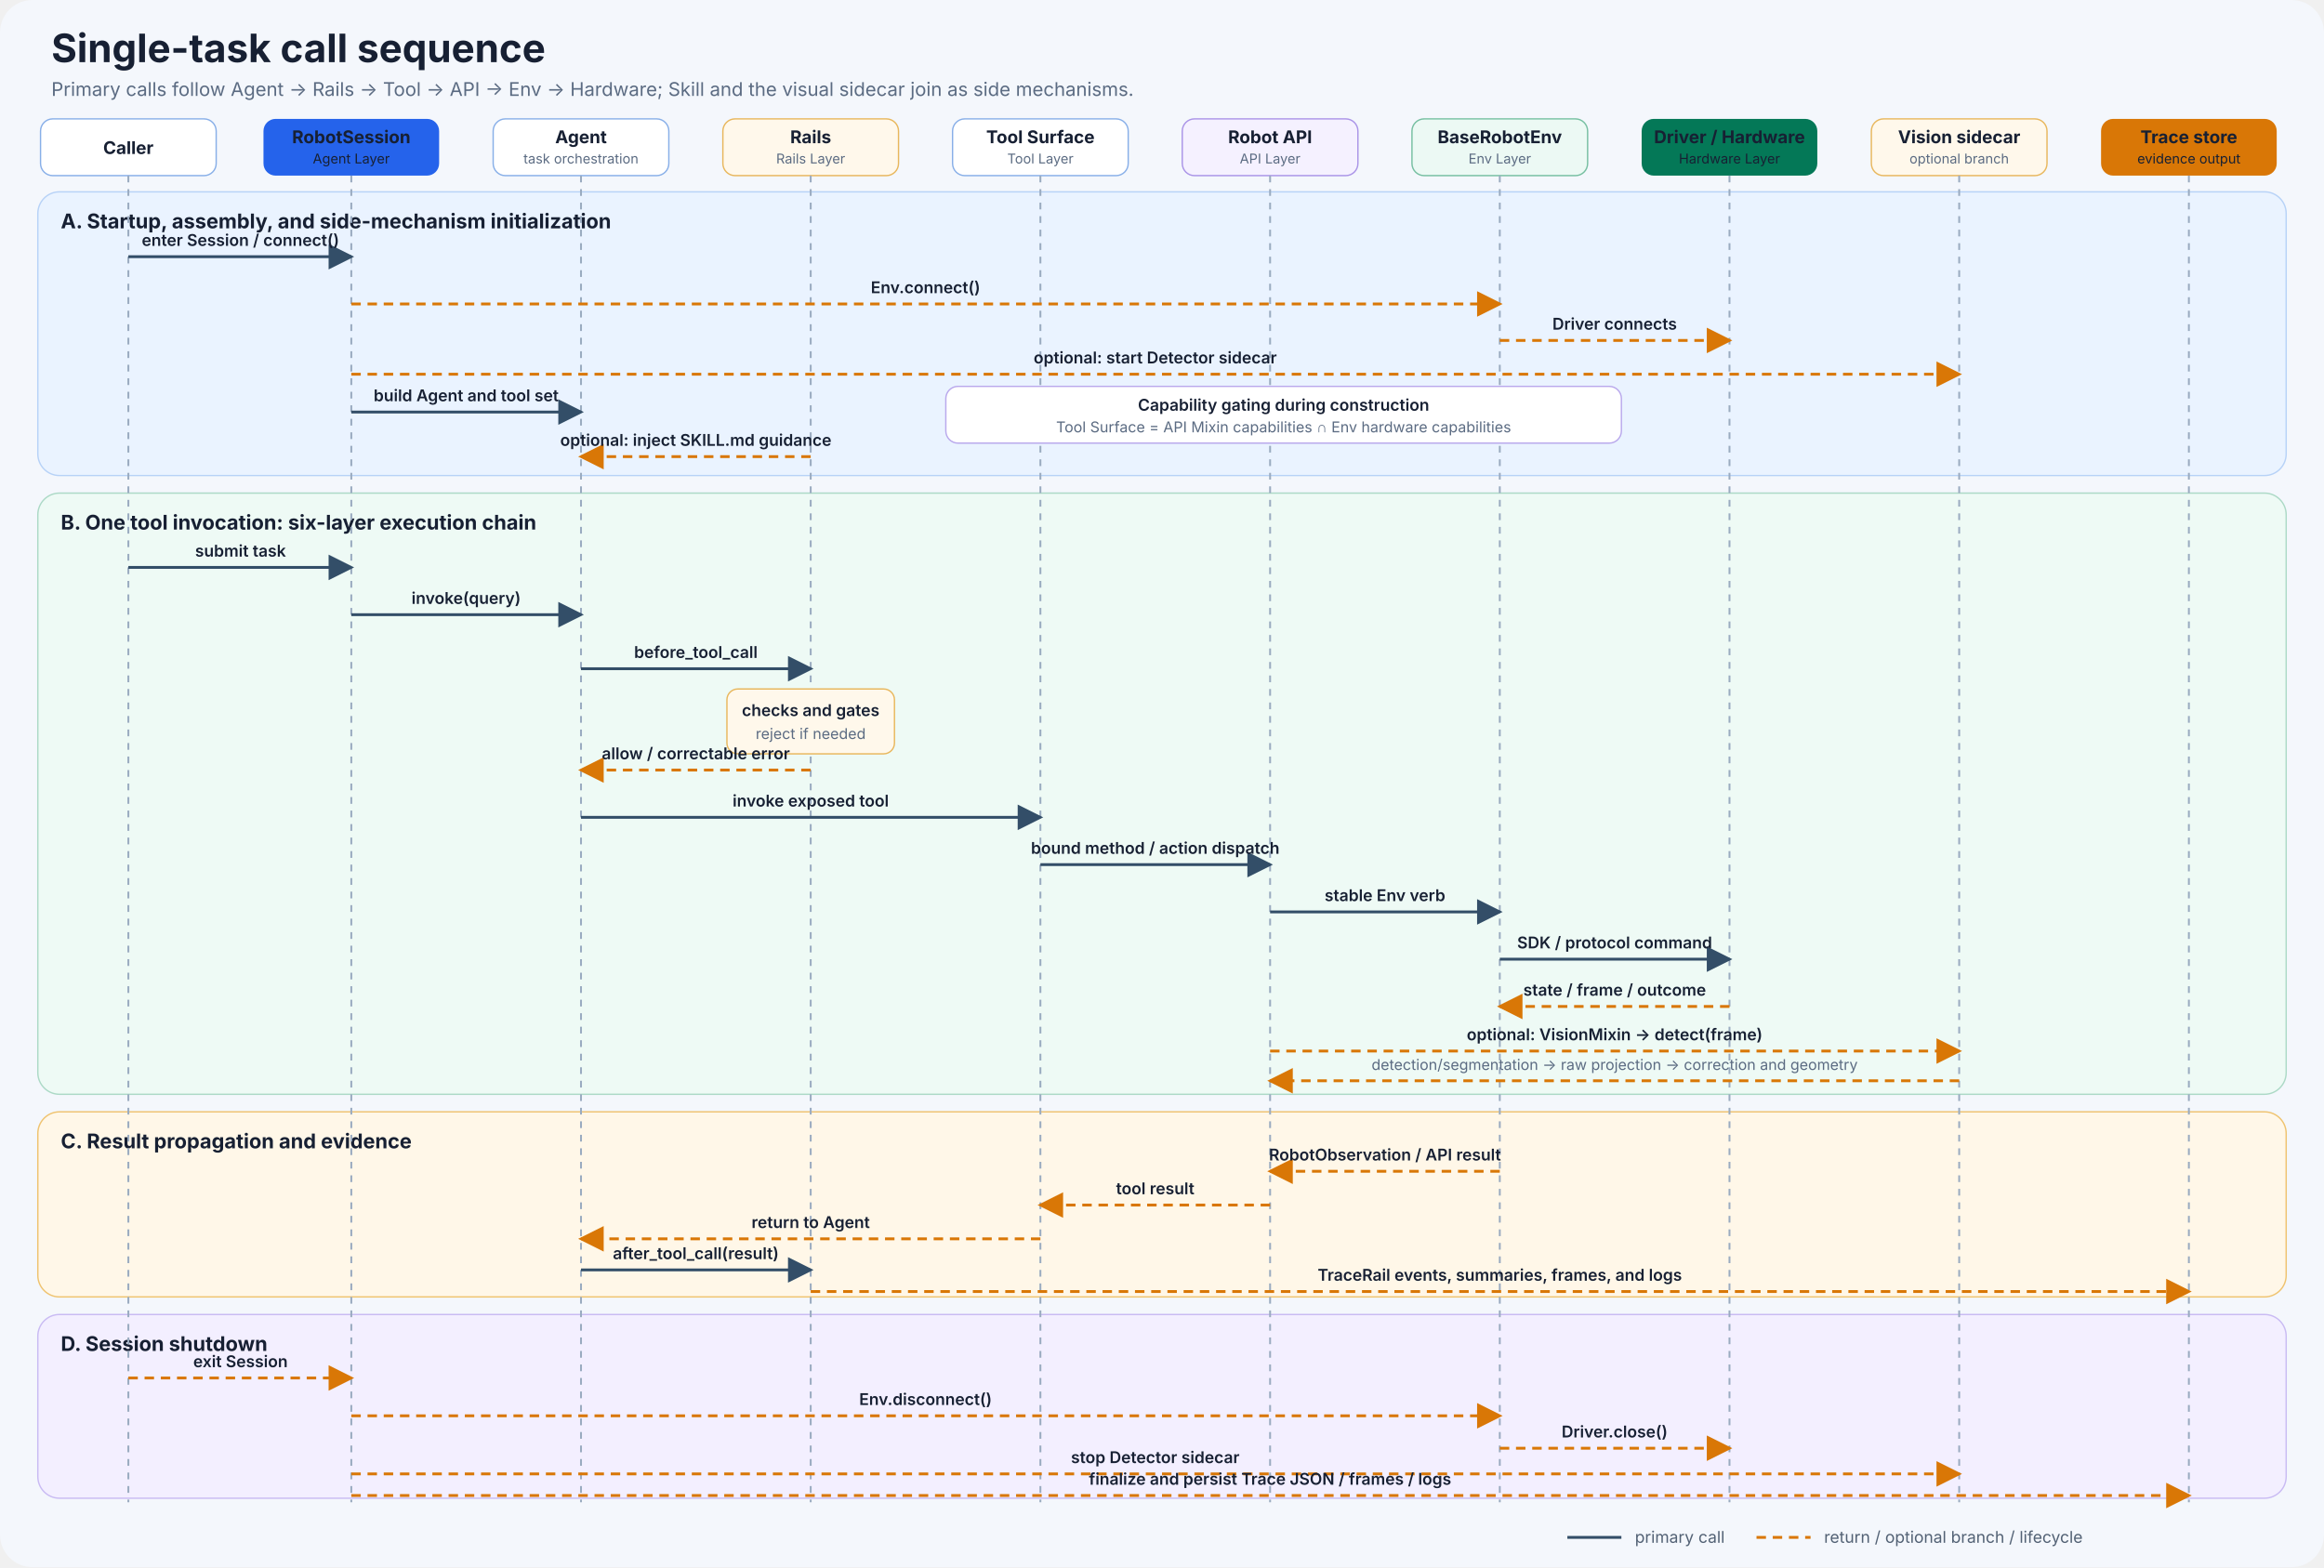
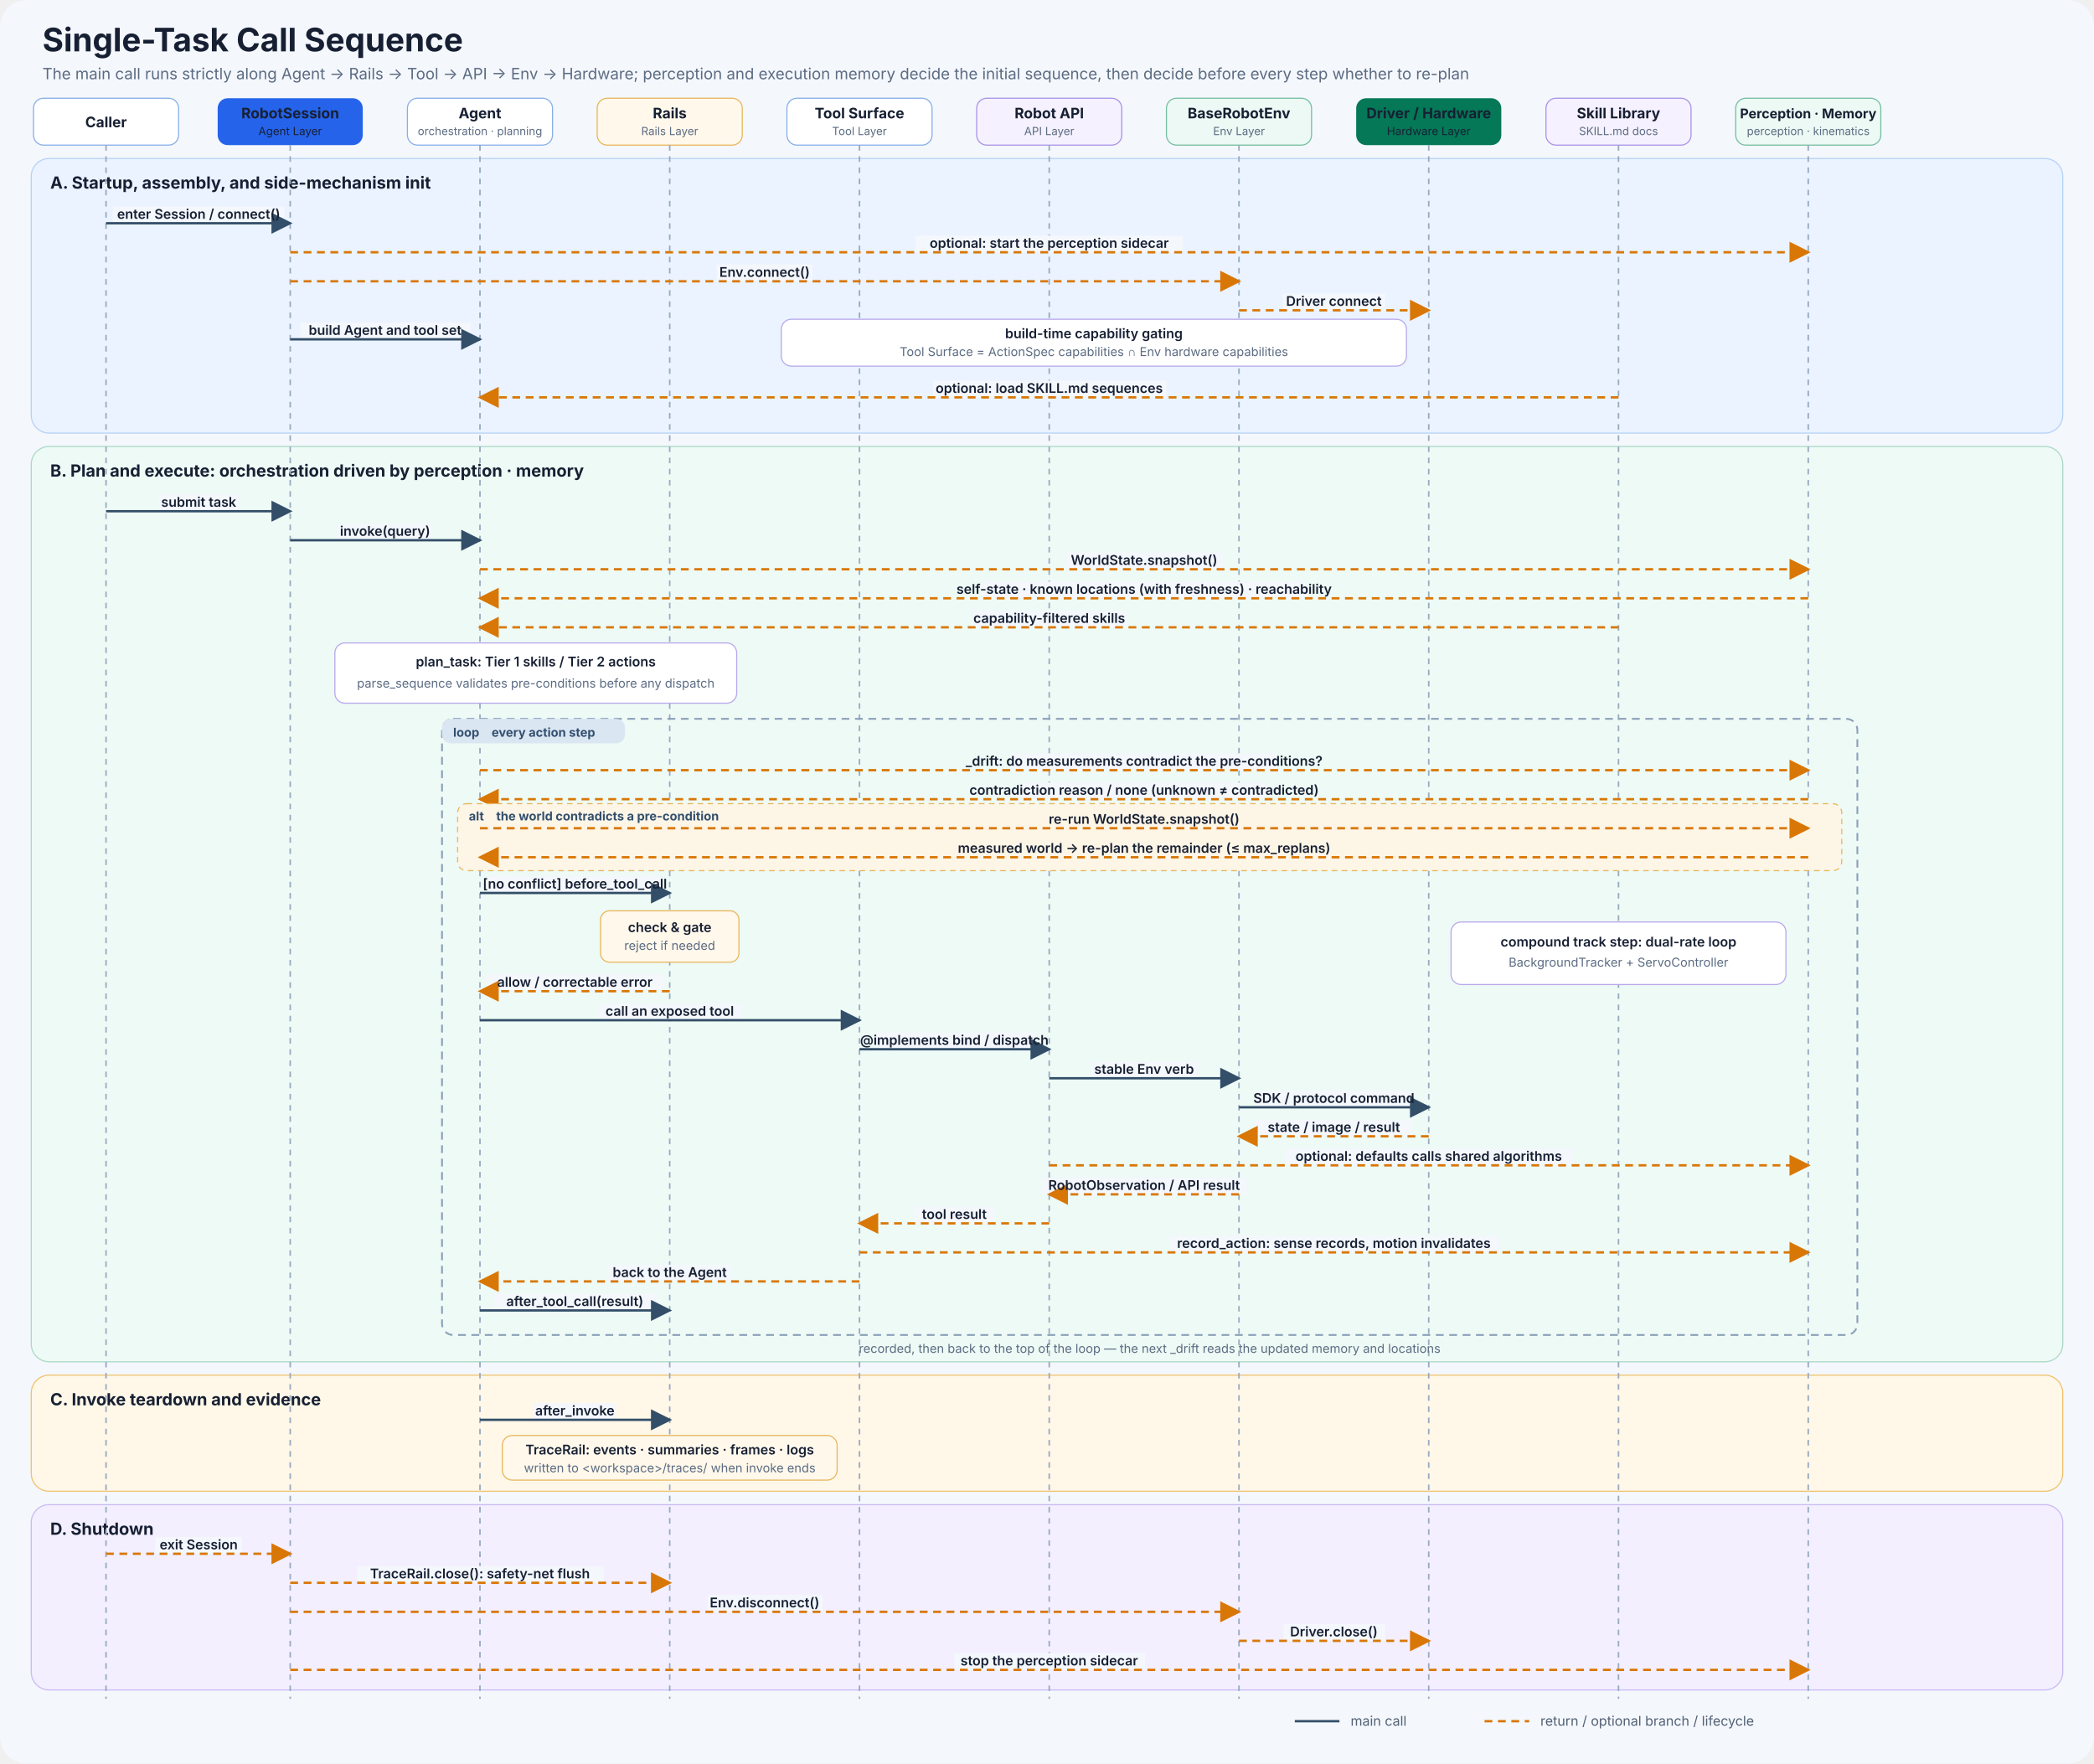
- <svg xmlns="http://www.w3.org/2000/svg" width="1720" height="1160" viewBox="0 0 1720 1160" role="img" aria-labelledby="title desc">
+ <svg xmlns="http://www.w3.org/2000/svg" width="1876" height="1580" viewBox="0 0 1876 1580" role="img" aria-labelledby="title desc">
  <defs>
    <marker id="arrow" markerWidth="9" markerHeight="9" refX="8" refY="4.5" orient="auto">
      <path d="M0 0L9 4.5L0 9Z" fill="#334e68" />
    </marker>
    <marker id="ret-arrow" markerWidth="9" markerHeight="9" refX="8" refY="4.5" orient="auto">
      <path d="M0 0L9 4.5L0 9Z" fill="#d97706" />
    </marker>
-     <style>text{font-family:Inter,"Segoe UI",Arial,sans-serif;fill:#172033}.title{font-size:29px;font-weight:700}.subtitle{font-size:14px;fill:#5b6b82}.actor{font-size:13px;font-weight:700}.actor-sub{font-size:10px;fill:#5b6b82}.phase{font-size:15px;font-weight:700}.msg{font-size:12px;font-weight:600}.note{font-size:11px;fill:#5b6b82}.call{stroke:#334e68;stroke-width:2.1;marker-end:url(#arrow)}.ret{stroke:#d97706;stroke-width:2.1;stroke-dasharray:7 5;marker-end:url(#ret-arrow)}.life{stroke:#9aabc0;stroke-width:1.4;stroke-dasharray:5 5}.legend{font-size:12px;fill:#526174}</style>
+     <style>text{font-family:Inter,"Segoe UI",Arial,sans-serif;fill:#172033}.title{font-size:29px;font-weight:700}.subtitle{font-size:14px;fill:#5b6b82}.actor{font-size:13px;font-weight:700}.actor-sub{font-size:10px;fill:#5b6b82}.phase{font-size:15px;font-weight:700}.msg{font-size:12px;font-weight:600}.note{font-size:11px;fill:#5b6b82}.call{stroke:#334e68;stroke-width:2.1;marker-end:url(#arrow)}.ret{stroke:#d97706;stroke-width:2.1;stroke-dasharray:7 5;marker-end:url(#ret-arrow)}.life{stroke:#9aabc0;stroke-width:1.4;stroke-dasharray:5 5}.legend{font-size:12px;fill:#526174}.bg{fill:#f4f7fc}.bg2{fill:#fdf5e6}.frame{fill:none;stroke:#8aa0b8;stroke-width:1.6;stroke-dasharray:7 5}.tag{font-size:11px;font-weight:700;fill:#33506e}</style>
  </defs>
-   <rect width="1720" height="1160" rx="24" fill="#f4f7fc" />
-   <text x="38" y="46" class="title">Single-task call sequence</text>
-   <text x="38" y="71" class="subtitle">Primary calls follow Agent → Rails → Tool → API → Env → Hardware; Skill and the visual sidecar join as side mechanisms.</text>
-   <rect x="28" y="142" width="1664" height="210" rx="16" fill="#eaf3ff" stroke="#b7d2f7" />
-   <text x="45" y="169" class="phase" fill="#1d4ed8">A. Startup, assembly, and side-mechanism initialization</text>
-   <rect x="28" y="365" width="1664" height="445" rx="16" fill="#eefaf5" stroke="#acd9c6" />
-   <text x="45" y="392" class="phase" fill="#047857">B. One tool invocation: six-layer execution chain</text>
-   <rect x="28" y="823" width="1664" height="137" rx="16" fill="#fff7e8" stroke="#efc36f" />
-   <text x="45" y="850" class="phase" fill="#b45309">C. Result propagation and evidence</text>
-   <rect x="28" y="973" width="1664" height="136" rx="16" fill="#f3efff" stroke="#c9bbf3" />
-   <text x="45" y="1000" class="phase" fill="#6d28d9">D. Session shutdown</text>
+   <rect width="1876" height="1580" rx="24" fill="#f4f7fc" />
+   <text x="38" y="46" class="title">Single-Task Call Sequence</text>
+   <text x="38" y="71" class="subtitle">The main call runs strictly along Agent → Rails → Tool → API → Env → Hardware; perception and execution memory decide the initial sequence, then decide before every step whether to re-plan</text>
+   <rect x="28" y="142" width="1820" height="246" rx="16" fill="#eaf3ff" stroke="#b7d2f7" />
+   <text x="45" y="169" class="phase" fill="#1d4ed8">A. Startup, assembly, and side-mechanism init</text>
+   <rect x="28" y="400" width="1820" height="820" rx="16" fill="#eefaf5" stroke="#acd9c6" />
+   <text x="45" y="427" class="phase" fill="#047857">B. Plan and execute: orchestration driven by perception · memory</text>
+   <rect x="28" y="1232" width="1820" height="104" rx="16" fill="#fff7e8" stroke="#efc36f" />
+   <text x="45" y="1259" class="phase" fill="#b45309">C. Invoke teardown and evidence</text>
+   <rect x="28" y="1348" width="1820" height="166" rx="16" fill="#f3efff" stroke="#c9bbf3" />
+   <text x="45" y="1375" class="phase" fill="#6d28d9">D. Shutdown</text>
  <g>
    <rect x="30" y="88" width="130" height="42" rx="9" fill="#fff" stroke="#88afe8" />
    <text x="95" y="114" text-anchor="middle" class="actor">Caller</text>
    <rect x="195" y="88" width="130" height="42" rx="9" fill="#2563eb" />
    <text x="260" y="106" text-anchor="middle" font-size="13" font-weight="700" fill="#fff">RobotSession</text>
    <text x="260" y="121" text-anchor="middle" font-size="10" fill="#dbeafe">Agent Layer</text>
    <rect x="365" y="88" width="130" height="42" rx="9" fill="#fff" stroke="#88afe8" />
    <text x="430" y="106" text-anchor="middle" class="actor">Agent</text>
-     <text x="430" y="121" text-anchor="middle" class="actor-sub">task orchestration</text>
+     <text x="430" y="121" text-anchor="middle" class="actor-sub">orchestration · planning</text>
    <rect x="535" y="88" width="130" height="42" rx="9" fill="#fff8eb" stroke="#e8b75d" />
    <text x="600" y="106" text-anchor="middle" class="actor">Rails</text>
    <text x="600" y="121" text-anchor="middle" class="actor-sub">Rails Layer</text>
    <rect x="705" y="88" width="130" height="42" rx="9" fill="#fff" stroke="#88afe8" />
    <text x="770" y="106" text-anchor="middle" class="actor">Tool Surface</text>
    <text x="770" y="121" text-anchor="middle" class="actor-sub">Tool Layer</text>
    <rect x="875" y="88" width="130" height="42" rx="9" fill="#f5f1ff" stroke="#aa94e7" />
    <text x="940" y="106" text-anchor="middle" class="actor">Robot API</text>
    <text x="940" y="121" text-anchor="middle" class="actor-sub">API Layer</text>
    <rect x="1045" y="88" width="130" height="42" rx="9" fill="#ecf9f4" stroke="#76bfa1" />
    <text x="1110" y="106" text-anchor="middle" class="actor">BaseRobotEnv</text>
    <text x="1110" y="121" text-anchor="middle" class="actor-sub">Env Layer</text>
    <rect x="1215" y="88" width="130" height="42" rx="9" fill="#047857" />
    <text x="1280" y="106" text-anchor="middle" font-size="13" font-weight="700" fill="#fff">Driver / Hardware</text>
    <text x="1280" y="121" text-anchor="middle" font-size="10" fill="#d1fae5">Hardware Layer</text>
-     <rect x="1385" y="88" width="130" height="42" rx="9" fill="#fff8eb" stroke="#e8b75d" />
-     <text x="1450" y="106" text-anchor="middle" class="actor">Vision sidecar</text>
-     <text x="1450" y="121" text-anchor="middle" class="actor-sub">optional branch</text>
-     <rect x="1555" y="88" width="130" height="42" rx="9" fill="#d97706" />
-     <text x="1620" y="106" text-anchor="middle" font-size="13" font-weight="700" fill="#fff">Trace store</text>
-     <text x="1620" y="121" text-anchor="middle" font-size="10" fill="#fef3c7">evidence output</text>
+     <rect x="1385" y="88" width="130" height="42" rx="9" fill="#f5f1ff" stroke="#aa94e7" />
+     <text x="1450" y="106" text-anchor="middle" class="actor" fill="#6d28d9">Skill Library</text>
+     <text x="1450" y="121" text-anchor="middle" class="actor-sub" fill="#8b5cf6">SKILL.md docs</text>
+     <rect x="1555" y="88" width="130" height="42" rx="9" fill="#ecf9f4" stroke="#76bfa1" />
+     <text x="1620" y="106" text-anchor="middle" font-size="12" font-weight="700" fill="#047857">Perception · Memory</text>
+     <text x="1620" y="121" text-anchor="middle" class="actor-sub" fill="#059669">perception · kinematics</text>
  </g>
  <g>
-     <line x1="95" y1="130" x2="95" y2="1112" class="life" />
-     <line x1="260" y1="130" x2="260" y2="1112" class="life" />
-     <line x1="430" y1="130" x2="430" y2="1112" class="life" />
-     <line x1="600" y1="130" x2="600" y2="1112" class="life" />
-     <line x1="770" y1="130" x2="770" y2="1112" class="life" />
-     <line x1="940" y1="130" x2="940" y2="1112" class="life" />
-     <line x1="1110" y1="130" x2="1110" y2="1112" class="life" />
-     <line x1="1280" y1="130" x2="1280" y2="1112" class="life" />
-     <line x1="1450" y1="130" x2="1450" y2="1112" class="life" />
-     <line x1="1620" y1="130" x2="1620" y2="1112" class="life" />
+     <line x1="95" y1="130" x2="95" y2="1522" class="life" />
+     <line x1="260" y1="130" x2="260" y2="1522" class="life" />
+     <line x1="430" y1="130" x2="430" y2="1522" class="life" />
+     <line x1="600" y1="130" x2="600" y2="1522" class="life" />
+     <line x1="770" y1="130" x2="770" y2="1522" class="life" />
+     <line x1="940" y1="130" x2="940" y2="1522" class="life" />
+     <line x1="1110" y1="130" x2="1110" y2="1522" class="life" />
+     <line x1="1280" y1="130" x2="1280" y2="1522" class="life" />
+     <line x1="1450" y1="130" x2="1450" y2="1522" class="life" />
+     <line x1="1620" y1="130" x2="1620" y2="1522" class="life" />
  </g>
-   <line x1="95" y1="190" x2="260" y2="190" class="call" />
-   <text x="178" y="182" text-anchor="middle" class="msg">enter Session / connect()</text>
-   <line x1="260" y1="225" x2="1110" y2="225" class="ret" />
-   <text x="685" y="217" text-anchor="middle" class="msg">Env.connect()</text>
-   <line x1="1110" y1="252" x2="1280" y2="252" class="ret" />
-   <text x="1195" y="244" text-anchor="middle" class="msg">Driver connects</text>
-   <line x1="260" y1="277" x2="1450" y2="277" class="ret" />
-   <text x="855" y="269" text-anchor="middle" class="msg">optional: start Detector sidecar</text>
-   <line x1="260" y1="305" x2="430" y2="305" class="call" />
-   <text x="345" y="297" text-anchor="middle" class="msg">build Agent and tool set</text>
-   <rect x="700" y="286" width="500" height="42" rx="9" fill="#fff" stroke="#b9a8ec" />
-   <text x="950" y="304" text-anchor="middle" class="msg">Capability gating during construction</text>
-   <text x="950" y="320" text-anchor="middle" class="note">Tool Surface = API Mixin capabilities ∩ Env hardware capabilities</text>
-   <line x1="600" y1="338" x2="430" y2="338" class="ret" />
-   <text x="515" y="330" text-anchor="middle" class="msg">optional: inject SKILL.md guidance</text>
-   <line x1="95" y1="420" x2="260" y2="420" class="call" />
-   <text x="178" y="412" text-anchor="middle" class="msg">submit task</text>
-   <line x1="260" y1="455" x2="430" y2="455" class="call" />
-   <text x="345" y="447" text-anchor="middle" class="msg">invoke(query)</text>
-   <line x1="430" y1="495" x2="600" y2="495" class="call" />
-   <text x="515" y="487" text-anchor="middle" class="msg">before_tool_call</text>
-   <rect x="538" y="510" width="124" height="48" rx="8" fill="#fff8eb" stroke="#e8b75d" />
-   <text x="600" y="530" text-anchor="middle" class="msg">checks and gates</text>
-   <text x="600" y="547" text-anchor="middle" class="note">reject if needed</text>
-   <line x1="600" y1="570" x2="430" y2="570" class="ret" />
-   <text x="515" y="562" text-anchor="middle" class="msg">allow / correctable error</text>
-   <line x1="430" y1="605" x2="770" y2="605" class="call" />
-   <text x="600" y="597" text-anchor="middle" class="msg">invoke exposed tool</text>
-   <line x1="770" y1="640" x2="940" y2="640" class="call" />
-   <text x="855" y="632" text-anchor="middle" class="msg">bound method / action dispatch</text>
-   <line x1="940" y1="675" x2="1110" y2="675" class="call" />
-   <text x="1025" y="667" text-anchor="middle" class="msg">stable Env verb</text>
-   <line x1="1110" y1="710" x2="1280" y2="710" class="call" />
-   <text x="1195" y="702" text-anchor="middle" class="msg">SDK / protocol command</text>
-   <line x1="1280" y1="745" x2="1110" y2="745" class="ret" />
-   <text x="1195" y="737" text-anchor="middle" class="msg">state / frame / outcome</text>
-   <line x1="940" y1="778" x2="1450" y2="778" class="ret" />
-   <text x="1195" y="770" text-anchor="middle" class="msg">optional: VisionMixin → detect(frame)</text>
-   <line x1="1450" y1="800" x2="940" y2="800" class="ret" />
-   <text x="1195" y="792" text-anchor="middle" class="note">detection/segmentation → raw projection → correction and geometry</text>
-   <line x1="1110" y1="867" x2="940" y2="867" class="ret" />
-   <text x="1025" y="859" text-anchor="middle" class="msg">RobotObservation / API result</text>
-   <line x1="940" y1="892" x2="770" y2="892" class="ret" />
-   <text x="855" y="884" text-anchor="middle" class="msg">tool result</text>
-   <line x1="770" y1="917" x2="430" y2="917" class="ret" />
-   <text x="600" y="909" text-anchor="middle" class="msg">return to Agent</text>
-   <line x1="430" y1="940" x2="600" y2="940" class="call" />
-   <text x="515" y="932" text-anchor="middle" class="msg">after_tool_call(result)</text>
-   <line x1="600" y1="956" x2="1620" y2="956" class="ret" />
-   <text x="1110" y="948" text-anchor="middle" class="msg">TraceRail events, summaries, frames, and logs</text>
-   <line x1="95" y1="1020" x2="260" y2="1020" class="ret" />
-   <text x="178" y="1012" text-anchor="middle" class="msg">exit Session</text>
-   <line x1="260" y1="1048" x2="1110" y2="1048" class="ret" />
-   <text x="685" y="1040" text-anchor="middle" class="msg">Env.disconnect()</text>
-   <line x1="1110" y1="1072" x2="1280" y2="1072" class="ret" />
-   <text x="1195" y="1064" text-anchor="middle" class="msg">Driver.close()</text>
-   <line x1="260" y1="1091" x2="1450" y2="1091" class="ret" />
-   <text x="855" y="1083" text-anchor="middle" class="msg">stop Detector sidecar</text>
-   <line x1="260" y1="1107" x2="1620" y2="1107" class="ret" />
-   <text x="940" y="1099" text-anchor="middle" class="msg">finalize and persist Trace JSON / frames / logs</text>
-   <line x1="1160" y1="1138" x2="1200" y2="1138" stroke="#334e68" stroke-width="2.1" />
-   <text x="1210" y="1142" class="legend">primary call</text>
-   <line x1="1300" y1="1138" x2="1340" y2="1138" stroke="#d97706" stroke-width="2.1" stroke-dasharray="7 5" />
-   <text x="1350" y="1142" class="legend">return / optional branch / lifecycle</text>
+   <rect x="101" y="185" width="154" height="15" class="bg" />
+   <line x1="95" y1="200" x2="260" y2="200" class="call" />
+   <text x="178" y="196" text-anchor="middle" class="msg">enter Session / connect()</text>
+   <rect x="820" y="211" width="240" height="15" class="bg" />
+   <line x1="260" y1="226" x2="1620" y2="226" class="ret" />
+   <text x="940" y="222" text-anchor="middle" class="msg">optional: start the perception sidecar</text>
+   <rect x="642" y="237" width="86" height="15" class="bg" />
+   <line x1="260" y1="252" x2="1110" y2="252" class="ret" />
+   <text x="685" y="248" text-anchor="middle" class="msg">Env.connect()</text>
+   <rect x="1149" y="263" width="92" height="15" class="bg" />
+   <line x1="1110" y1="278" x2="1280" y2="278" class="ret" />
+   <text x="1195" y="274" text-anchor="middle" class="msg">Driver connect</text>
+   <rect x="269" y="289" width="153" height="15" class="bg" />
+   <line x1="260" y1="304" x2="430" y2="304" class="call" />
+   <text x="345" y="300" text-anchor="middle" class="msg">build Agent and tool set</text>
+   <rect x="700" y="286" width="560" height="42" rx="9" fill="#fff" stroke="#b9a8ec" />
+   <text x="980" y="303" text-anchor="middle" class="msg">build-time capability gating</text>
+   <text x="980" y="319" text-anchor="middle" class="note">Tool Surface = ActionSpec capabilities ∩ Env hardware capabilities</text>
+   <rect x="836" y="341" width="209" height="15" class="bg" />
+   <line x1="1450" y1="356" x2="430" y2="356" class="ret" />
+   <text x="940" y="352" text-anchor="middle" class="msg">optional: load SKILL.md sequences</text>
+   <rect x="142" y="443" width="72" height="15" class="bg" />
+   <line x1="95" y1="458" x2="260" y2="458" class="call" />
+   <text x="178" y="454" text-anchor="middle" class="msg">submit task</text>
+   <rect x="303" y="469" width="84" height="15" class="bg" />
+   <line x1="260" y1="484" x2="430" y2="484" class="call" />
+   <text x="345" y="480" text-anchor="middle" class="msg">invoke(query)</text>
+   <rect x="955" y="495" width="141" height="15" class="bg" />
+   <line x1="430" y1="510" x2="1620" y2="510" class="ret" />
+   <text x="1025" y="506" text-anchor="middle" class="msg">WorldState.snapshot()</text>
+   <rect x="880" y="521" width="290" height="15" class="bg" />
+   <line x1="1620" y1="536" x2="430" y2="536" class="ret" />
+   <text x="1025" y="532" text-anchor="middle" class="msg">self-state · known locations (with freshness) · reachability</text>
+   <rect x="871" y="547" width="138" height="15" class="bg" />
+   <line x1="1450" y1="562" x2="430" y2="562" class="ret" />
+   <text x="940" y="558" text-anchor="middle" class="msg">capability-filtered skills</text>
+   <rect x="300" y="576" width="360" height="54" rx="9" fill="#fff" stroke="#b9a8ec" />
+   <text x="480" y="597" text-anchor="middle" class="msg">plan_task: Tier 1 skills / Tier 2 actions</text>
+   <text x="480" y="616" text-anchor="middle" class="note">parse_sequence validates pre-conditions before any dispatch</text>
+   <rect x="396" y="644" width="1268" height="552" rx="10" class="frame" />
+   <rect x="396" y="644" width="164" height="22" rx="8" fill="#dbe6f3" />
+   <text x="406" y="660" class="tag">loop　every action step</text>
+   <rect x="906" y="675" width="238" height="15" class="bg" />
+   <line x1="430" y1="690" x2="1620" y2="690" class="ret" />
+   <text x="1025" y="686" text-anchor="middle" class="msg">_drift: do measurements contradict the pre-conditions?</text>
+   <rect x="915" y="701" width="220" height="15" class="bg" />
+   <line x1="1620" y1="716" x2="430" y2="716" class="ret" />
+   <text x="1025" y="712" text-anchor="middle" class="msg">contradiction reason / none (unknown ≠ contradicted)</text>
+   <rect x="410" y="720" width="1240" height="60" rx="8" fill="#fdf5e6" stroke="#e8b75d" stroke-dasharray="5 4" />
+   <text x="420" y="735" class="tag" fill="#b45309">alt　the world contradicts a pre-condition</text>
+   <rect x="936" y="727" width="178" height="15" class="bg2" />
+   <line x1="430" y1="742" x2="1620" y2="742" class="ret" />
+   <text x="1025" y="738" text-anchor="middle" class="msg">re-run WorldState.snapshot()</text>
+   <rect x="891" y="753" width="268" height="15" class="bg2" />
+   <line x1="1620" y1="768" x2="430" y2="768" class="ret" />
+   <text x="1025" y="764" text-anchor="middle" class="msg">measured world → re-plan the remainder (≤ max_replans)</text>
+   <rect x="437" y="785" width="156" height="15" class="bg" />
+   <line x1="430" y1="800" x2="600" y2="800" class="call" />
+   <text x="515" y="796" text-anchor="middle" class="msg">[no conflict] before_tool_call</text>
+   <rect x="538" y="816" width="124" height="46" rx="8" fill="#fff8eb" stroke="#e8b75d" />
+   <text x="600" y="835" text-anchor="middle" class="msg">check &amp; gate</text>
+   <text x="600" y="851" text-anchor="middle" class="note">reject if needed</text>
+   <rect x="1300" y="826" width="300" height="56" rx="9" fill="#fff" stroke="#b9a8ec" />
+   <text x="1450" y="848" text-anchor="middle" class="msg">compound track step: dual-rate loop</text>
+   <text x="1450" y="866" text-anchor="middle" class="note">BackgroundTracker + ServoController</text>
+   <rect x="436" y="873" width="159" height="15" class="bg" />
+   <line x1="600" y1="888" x2="430" y2="888" class="ret" />
+   <text x="515" y="884" text-anchor="middle" class="msg">allow / correctable error</text>
+   <rect x="536" y="899" width="128" height="15" class="bg" />
+   <line x1="430" y1="914" x2="770" y2="914" class="call" />
+   <text x="600" y="910" text-anchor="middle" class="msg">call an exposed tool</text>
+   <rect x="783" y="925" width="144" height="15" class="bg" />
+   <line x1="770" y1="940" x2="940" y2="940" class="call" />
+   <text x="855" y="936" text-anchor="middle" class="msg">@implements bind / dispatch</text>
+   <rect x="977" y="951" width="96" height="15" class="bg" />
+   <line x1="940" y1="966" x2="1110" y2="966" class="call" />
+   <text x="1025" y="962" text-anchor="middle" class="msg">stable Env verb</text>
+   <rect x="1125" y="977" width="140" height="15" class="bg" />
+   <line x1="1110" y1="992" x2="1280" y2="992" class="call" />
+   <text x="1195" y="988" text-anchor="middle" class="msg">SDK / protocol command</text>
+   <rect x="1125" y="1003" width="140" height="15" class="bg" />
+   <line x1="1280" y1="1018" x2="1110" y2="1018" class="ret" />
+   <text x="1195" y="1014" text-anchor="middle" class="msg">state / image / result</text>
+   <rect x="1151" y="1029" width="258" height="15" class="bg" />
+   <line x1="940" y1="1044" x2="1620" y2="1044" class="ret" />
+   <text x="1280" y="1040" text-anchor="middle" class="msg">optional: defaults calls shared algorithms</text>
+   <rect x="933" y="1055" width="184" height="15" class="bg" />
+   <line x1="1110" y1="1070" x2="940" y2="1070" class="ret" />
+   <text x="1025" y="1066" text-anchor="middle" class="msg">RobotObservation / API result</text>
+   <rect x="819" y="1081" width="72" height="15" class="bg" />
+   <line x1="940" y1="1096" x2="770" y2="1096" class="ret" />
+   <text x="855" y="1092" text-anchor="middle" class="msg">tool result</text>
+   <rect x="1048" y="1107" width="295" height="15" class="bg" />
+   <line x1="770" y1="1122" x2="1620" y2="1122" class="ret" />
+   <text x="1195" y="1118" text-anchor="middle" class="msg">record_action: sense records, motion invalidates</text>
+   <rect x="545" y="1133" width="110" height="15" class="bg" />
+   <line x1="770" y1="1148" x2="430" y2="1148" class="ret" />
+   <text x="600" y="1144" text-anchor="middle" class="msg">back to the Agent</text>
+   <rect x="442" y="1159" width="147" height="15" class="bg" />
+   <line x1="430" y1="1174" x2="600" y2="1174" class="call" />
+   <text x="515" y="1170" text-anchor="middle" class="msg">after_tool_call(result)</text>
+   <text x="1030" y="1212" text-anchor="middle" class="note">recorded, then back to the top of the loop — the next _drift reads the updated memory and locations</text>
+   <rect x="478" y="1257" width="74" height="15" class="bg" />
+   <line x1="430" y1="1272" x2="600" y2="1272" class="call" />
+   <text x="515" y="1268" text-anchor="middle" class="msg">after_invoke</text>
+   <rect x="450" y="1286" width="300" height="40" rx="9" fill="#fff8eb" stroke="#e8b75d" />
+   <text x="600" y="1303" text-anchor="middle" class="msg">TraceRail: events · summaries · frames · logs</text>
+   <text x="600" y="1319" text-anchor="middle" class="note">written to &lt;workspace&gt;/traces/ when invoke ends</text>
+   <rect x="139" y="1377" width="78" height="15" class="bg" />
+   <line x1="95" y1="1392" x2="260" y2="1392" class="ret" />
+   <text x="178" y="1388" text-anchor="middle" class="msg">exit Session</text>
+   <rect x="320" y="1403" width="221" height="15" class="bg" />
+   <line x1="260" y1="1418" x2="600" y2="1418" class="ret" />
+   <text x="430" y="1414" text-anchor="middle" class="msg">TraceRail.close(): safety-net flush</text>
+   <rect x="634" y="1429" width="103" height="15" class="bg" />
+   <line x1="260" y1="1444" x2="1110" y2="1444" class="ret" />
+   <text x="685" y="1440" text-anchor="middle" class="msg">Env.disconnect()</text>
+   <rect x="1150" y="1455" width="91" height="15" class="bg" />
+   <line x1="1110" y1="1470" x2="1280" y2="1470" class="ret" />
+   <text x="1195" y="1466" text-anchor="middle" class="msg">Driver.close()</text>
+   <rect x="855" y="1481" width="171" height="15" class="bg" />
+   <line x1="260" y1="1496" x2="1620" y2="1496" class="ret" />
+   <text x="940" y="1492" text-anchor="middle" class="msg">stop the perception sidecar</text>
+   <line x1="1160" y1="1542" x2="1200" y2="1542" stroke="#334e68" stroke-width="2.1" />
+   <text x="1210" y="1546" class="legend">main call</text>
+   <line x1="1330" y1="1542" x2="1370" y2="1542" stroke="#d97706" stroke-width="2.1" stroke-dasharray="7 5" />
+   <text x="1380" y="1546" class="legend">return / optional branch / lifecycle</text>
</svg>
